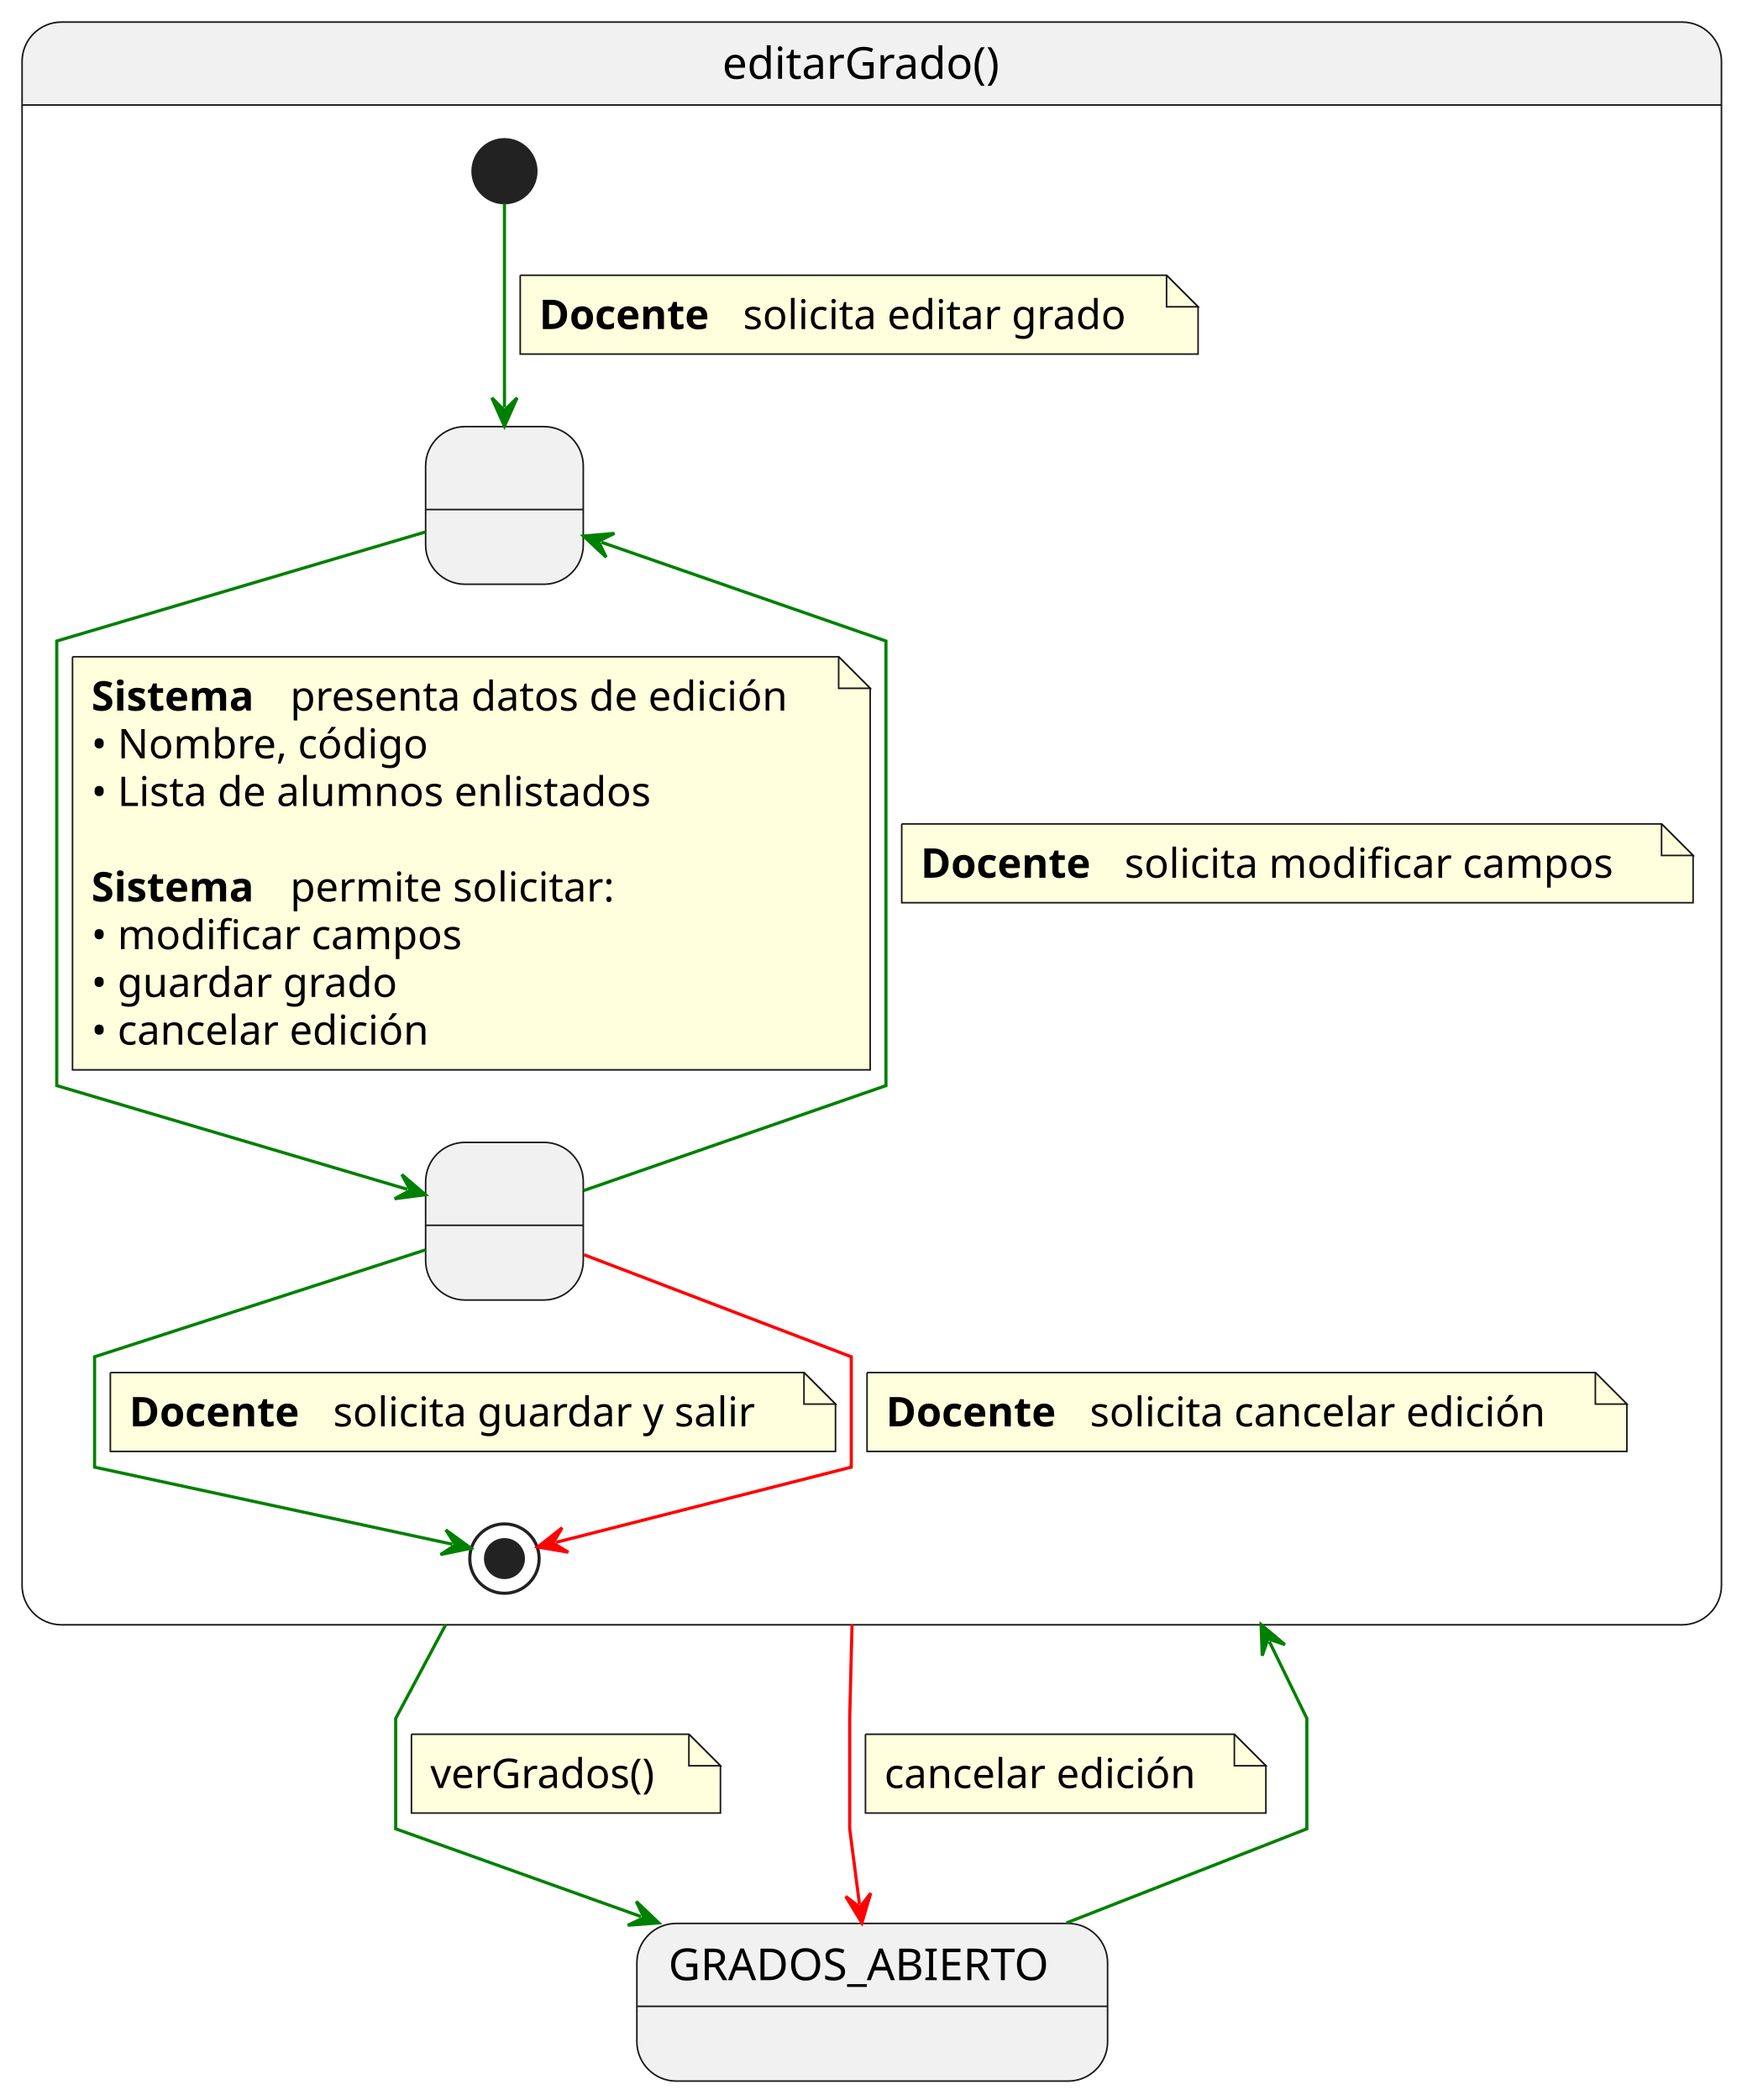
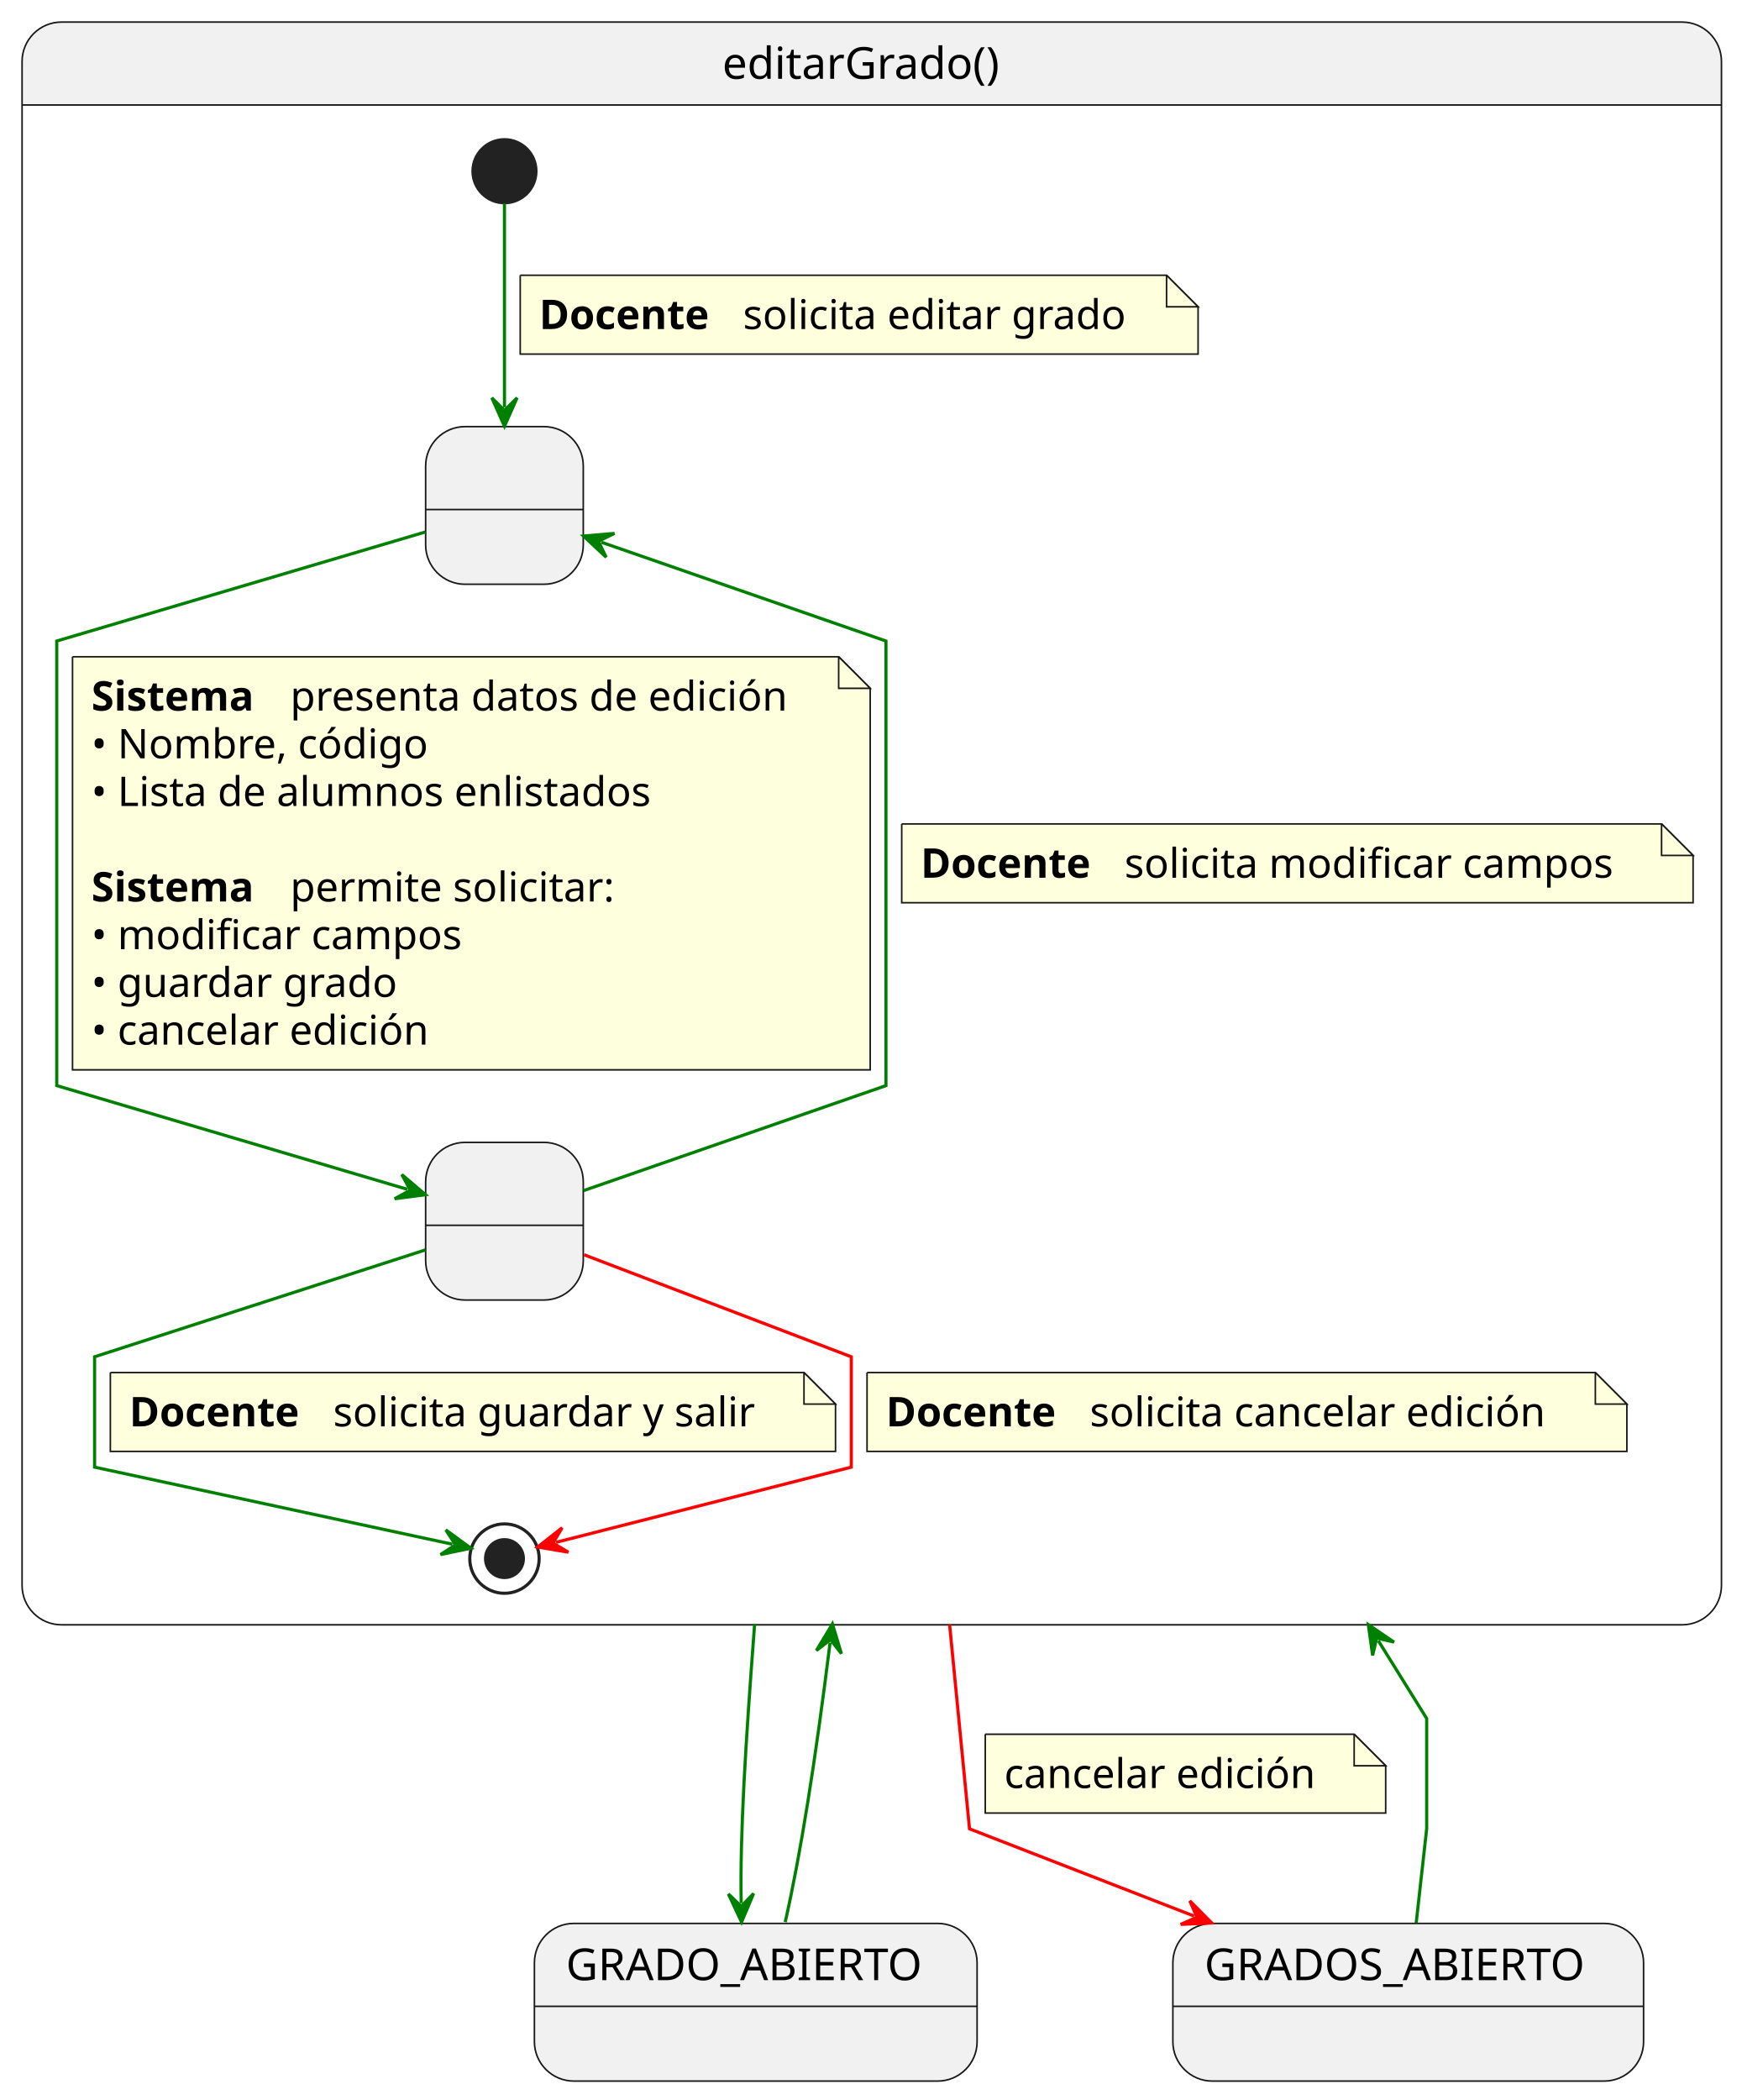
<svg xmlns="http://www.w3.org/2000/svg" contentStyleType="text/css" data-diagram-type="STATE" height="666px" preserveAspectRatio="none" style="width:559px;height:666px;background:#FFFFFF;" version="1.1" viewBox="0 0 559 666" width="559px" zoomAndPan="magnify">
  <defs />
  <g>
    <path d="M19.5,7 L533.5,7 A12.5,12.5 0 0 1 546,19.5 L546,33.297 L7,33.297 L7,19.5 A12.5,12.5 0 0 1 19.5,7" fill="#F1F1F1" />
    <rect fill="none" height="508.297" rx="12.5" ry="12.5" style="stroke:#181818;stroke-width:0.5;" width="539" x="7" y="7" />
    <line style="stroke:#181818;stroke-width:0.5;" x1="7" x2="546" y1="33.297" y2="33.297" />
    <text fill="#000000" font-family="sans-serif" font-size="14" lengthAdjust="spacing" textLength="94.773" x="229.113" y="24.995">editarGrado()</text>
    <g id="editarGrado.EditandoDatos">
      <rect fill="#F1F1F1" height="50" rx="12.5" ry="12.5" style="stroke:#181818;stroke-width:0.5;" width="50" x="135" y="135.297" />
      <line style="stroke:#181818;stroke-width:0.5;" x1="135" x2="185" y1="161.594" y2="161.594" />
      <text fill="#000000" font-family="sans-serif" font-size="14" lengthAdjust="spacing" textLength="4.45" x="157.775" y="153.292"> </text>
    </g>
    <g id="editarGrado.GuardandoDatos">
      <rect fill="#F1F1F1" height="50" rx="12.5" ry="12.5" style="stroke:#181818;stroke-width:0.5;" width="50" x="135" y="362.297" />
      <line style="stroke:#181818;stroke-width:0.5;" x1="135" x2="185" y1="388.594" y2="388.594" />
      <text fill="#000000" font-family="sans-serif" font-size="14" lengthAdjust="spacing" textLength="4.45" x="157.775" y="380.292"> </text>
    </g>
    <ellipse cx="160" cy="54.297" fill="#222222" rx="10" ry="10" style="stroke:#222222;stroke-width:1;" />
    <ellipse cx="160" cy="494.297" fill="none" rx="11" ry="11" style="stroke:#222222;stroke-width:1;" />
    <ellipse cx="160" cy="494.297" fill="#222222" rx="6" ry="6" style="stroke:#222222;stroke-width:1;" />
    <g class="link" data-entity-1=".start.editarGrado" data-entity-2="EditandoDatos" data-source-line="8" data-uid="lnk3" id="link_.start.editarGrado_EditandoDatos">
      <path d="M160,64.527 C160,80.237 160,106.657 160,129.167" fill="none" id="*start*editarGrado-to-EditandoDatos" style="stroke:#008000;stroke-width:1;" />
      <polygon fill="#008000" points="160,135.167,164,126.167,160,130.167,156,126.167,160,135.167" style="stroke:#008000;stroke-width:1;" />
      <path d="M165,87.297 L165,112.297 L380,112.297 L380,97.297 L370,87.297 L165,87.297" fill="#FEFFDD" style="stroke:#181818;stroke-width:0.5;" />
      <path d="M370,87.297 L370,97.297 L380,97.297 L370,87.297" fill="#FEFFDD" style="stroke:#181818;stroke-width:0.5;" />
      <text fill="#000000" font-family="sans-serif" font-size="13" font-weight="bold" lengthAdjust="spacing" textLength="60.531" x="171" y="104.364">Docente</text>
      <text fill="#000000" font-family="sans-serif" font-size="13" lengthAdjust="spacing" textLength="130.076" x="235.664" y="104.364">solicita editar grado</text>
    </g>
    <g class="link" data-entity-1="EditandoDatos" data-entity-2="GuardandoDatos" data-source-line="13" data-uid="lnk4" id="link_EditandoDatos_GuardandoDatos">
      <path d="M134.94,168.707 C94.17,180.767 18,203.297 18,203.297 C18,203.297 18,344.297 18,344.297 C18,344.297 88.416,365.125 129.186,377.185" fill="none" id="EditandoDatos-to-GuardandoDatos" style="stroke:#008000;stroke-width:1;" />
      <polygon fill="#008000" points="134.94,378.887,127.444,372.498,130.145,377.469,125.175,380.17,134.94,378.887" style="stroke:#008000;stroke-width:1;" />
      <path d="M23,208.297 L23,339.297 L276,339.297 L276,218.297 L266,208.297 L23,208.297" fill="#FEFFDD" style="stroke:#181818;stroke-width:0.5;" />
      <path d="M266,208.297 L266,218.297 L276,218.297 L266,208.297" fill="#FEFFDD" style="stroke:#181818;stroke-width:0.5;" />
      <text fill="#000000" font-family="sans-serif" font-size="13" font-weight="bold" lengthAdjust="spacing" textLength="58.906" x="29" y="225.364">Sistema</text>
      <text fill="#000000" font-family="sans-serif" font-size="13" lengthAdjust="spacing" textLength="169.171" x="92.039" y="225.364">presenta datos de edición</text>
      <text fill="#000000" font-family="sans-serif" font-size="13" lengthAdjust="spacing" textLength="115.172" x="29" y="240.497">• Nombre, código</text>
      <text fill="#000000" font-family="sans-serif" font-size="13" lengthAdjust="spacing" textLength="192.861" x="29" y="255.629">• Lista de alumnos enlistados</text>
      <text fill="#000000" font-family="sans-serif" font-size="13" lengthAdjust="spacing" textLength="4.132" x="29" y="270.762"> </text>
      <text fill="#000000" font-family="sans-serif" font-size="13" font-weight="bold" lengthAdjust="spacing" textLength="58.906" x="29" y="285.895">Sistema</text>
      <text fill="#000000" font-family="sans-serif" font-size="13" lengthAdjust="spacing" textLength="110.595" x="92.039" y="285.895">permite solicitar:</text>
      <text fill="#000000" font-family="sans-serif" font-size="13" lengthAdjust="spacing" textLength="127.816" x="29" y="301.028">• modificar campos</text>
      <text fill="#000000" font-family="sans-serif" font-size="13" lengthAdjust="spacing" textLength="105.066" x="29" y="316.161">• guardar grado</text>
      <text fill="#000000" font-family="sans-serif" font-size="13" lengthAdjust="spacing" textLength="118.168" x="29" y="331.293">• cancelar edición</text>
    </g>
    <g class="link" data-entity-1="GuardandoDatos" data-entity-2="EditandoDatos" data-source-line="25" data-uid="lnk5" id="link_GuardandoDatos_EditandoDatos">
      <path d="M185.07,377.597 C220.51,365.297 281,344.297 281,344.297 C281,344.297 281,203.297 281,203.297 C281,203.297 226.178,184.264 190.738,171.964" fill="none" id="GuardandoDatos-to-EditandoDatos" style="stroke:#008000;stroke-width:1;" />
      <polygon fill="#008000" points="185.07,169.997,192.261,176.727,189.794,171.636,194.884,169.169,185.07,169.997" style="stroke:#008000;stroke-width:1;" />
      <path d="M286,261.297 L286,286.297 L537,286.297 L537,271.297 L527,261.297 L286,261.297" fill="#FEFFDD" style="stroke:#181818;stroke-width:0.5;" />
      <path d="M527,261.297 L527,271.297 L537,271.297 L527,261.297" fill="#FEFFDD" style="stroke:#181818;stroke-width:0.5;" />
      <text fill="#000000" font-family="sans-serif" font-size="13" font-weight="bold" lengthAdjust="spacing" textLength="60.531" x="292" y="278.364">Docente</text>
      <text fill="#000000" font-family="sans-serif" font-size="13" lengthAdjust="spacing" textLength="165.921" x="356.664" y="278.364">solicita modificar campos</text>
    </g>
    <g class="link" data-entity-1="GuardandoDatos" data-entity-2=".end.editarGrado" data-source-line="30" data-uid="lnk7" id="link_GuardandoDatos_.end.editarGrado">
      <path d="M134.93,396.397 C97.16,408.597 30,430.297 30,430.297 C30,430.297 30,465.297 30,465.297 C30,465.297 112.445,483.053 143.495,489.743" fill="none" id="GuardandoDatos-to-*end*editarGrado" style="stroke:#008000;stroke-width:1;" />
      <polygon fill="#008000" points="149.36,491.007,141.404,485.201,144.472,489.954,139.719,493.022,149.36,491.007" style="stroke:#008000;stroke-width:1;" />
      <path d="M35,435.297 L35,460.297 L265,460.297 L265,445.297 L255,435.297 L35,435.297" fill="#FEFFDD" style="stroke:#181818;stroke-width:0.5;" />
      <path d="M255,435.297 L255,445.297 L265,445.297 L255,435.297" fill="#FEFFDD" style="stroke:#181818;stroke-width:0.5;" />
      <text fill="#000000" font-family="sans-serif" font-size="13" font-weight="bold" lengthAdjust="spacing" textLength="60.531" x="41" y="452.364">Docente</text>
      <text fill="#000000" font-family="sans-serif" font-size="13" lengthAdjust="spacing" textLength="144.536" x="105.664" y="452.364">solicita guardar y salir</text>
    </g>
    <g class="link" data-entity-1="GuardandoDatos" data-entity-2=".end.editarGrado" data-source-line="35" data-uid="lnk8" id="link_GuardandoDatos_.end.editarGrado">
      <path d="M185.24,397.937 C217.71,410.337 270,430.297 270,430.297 C270,430.297 270,465.297 270,465.297 C270,465.297 203.894,482.126 176.364,489.136" fill="none" id="GuardandoDatos-to-*end*editarGrado-1" style="stroke:#FF0000;stroke-width:1;" />
      <polygon fill="#FF0000" points="170.55,490.617,180.259,492.272,175.395,489.383,178.285,484.52,170.55,490.617" style="stroke:#FF0000;stroke-width:1;" />
      <path d="M275,435.297 L275,460.297 L516,460.297 L516,445.297 L506,435.297 L275,435.297" fill="#FEFFDD" style="stroke:#181818;stroke-width:0.5;" />
      <path d="M506,435.297 L506,445.297 L516,445.297 L506,435.297" fill="#FEFFDD" style="stroke:#181818;stroke-width:0.5;" />
      <text fill="#000000" font-family="sans-serif" font-size="13" font-weight="bold" lengthAdjust="spacing" textLength="60.531" x="281" y="452.364">Docente</text>
      <text fill="#000000" font-family="sans-serif" font-size="13" lengthAdjust="spacing" textLength="156.273" x="345.664" y="452.364">solicita cancelar edición</text>
    </g>
+     <g id="GRADO_ABIERTO">
+       <rect fill="#F1F1F1" height="50" rx="12.5" ry="12.5" style="stroke:#181818;stroke-width:0.5;" width="140.408" x="169.5" y="610" />
+       <line style="stroke:#181818;stroke-width:0.5;" x1="169.5" x2="309.908" y1="636.297" y2="636.297" />
+       <text fill="#000000" font-family="sans-serif" font-size="14" lengthAdjust="spacing" textLength="120.408" x="179.5" y="627.995">GRADO_ABIERTO</text>
+     </g>
    <g id="GRADOS_ABIERTO">
-       <rect fill="#F1F1F1" height="50" rx="12.5" ry="12.5" style="stroke:#181818;stroke-width:0.5;" width="149.295" x="202" y="610" />
-       <line style="stroke:#181818;stroke-width:0.5;" x1="202" x2="351.295" y1="636.297" y2="636.297" />
-       <text fill="#000000" font-family="sans-serif" font-size="14" lengthAdjust="spacing" textLength="129.295" x="212" y="627.995">GRADOS_ABIERTO</text>
+       <rect fill="#F1F1F1" height="50" rx="12.5" ry="12.5" style="stroke:#181818;stroke-width:0.5;" width="149.295" x="372" y="610" />
+       <line style="stroke:#181818;stroke-width:0.5;" x1="372" x2="521.295" y1="636.297" y2="636.297" />
+       <text fill="#000000" font-family="sans-serif" font-size="14" lengthAdjust="spacing" textLength="129.295" x="382" y="627.995">GRADOS_ABIERTO</text>
    </g>
-     <g class="link" data-entity-1="GRADOS_ABIERTO" data-entity-2="editarGrado" data-source-line="42" data-uid="lnk10" id="link_GRADOS_ABIERTO_editarGrado">
-       <path d="M338.23,609.84 C374.98,595.47 414.5,580 414.5,580 C414.5,580 414.5,545 414.5,545 C414.5,545 411.551,538.942 402.621,520.642" fill="none" id="GRADOS_ABIERTO-to-editarGrado" style="stroke:#008000;stroke-width:1;" />
-       <polygon fill="#008000" points="399.99,515.25,400.342,525.093,402.183,519.744,407.532,521.584,399.99,515.25" style="stroke:#008000;stroke-width:1;" />
+     <g class="link" data-entity-1="GRADO_ABIERTO" data-entity-2="editarGrado" data-source-line="42" data-uid="lnk10" id="link_GRADO_ABIERTO_editarGrado">
+       <path d="M249.05,609.58 C253.94,587.89 258.458,559.634 263.278,520.974" fill="none" id="GRADO_ABIERTO-to-editarGrado" style="stroke:#008000;stroke-width:1;" />
+       <polygon fill="#008000" points="264.02,515.02,258.937,523.456,263.401,519.982,266.876,524.446,264.02,515.02" style="stroke:#008000;stroke-width:1;" />
    </g>
-     <g class="link" data-entity-1="editarGrado" data-entity-2="GRADOS_ABIERTO" data-source-line="44" data-uid="lnk11" id="link_editarGrado_GRADOS_ABIERTO">
-       <path d="M141.37,515.25 C131.61,533.55 125.5,545 125.5,545 C125.5,545 125.5,580 125.5,580 C125.5,580 163.1,593.45 203.3,607.82" fill="none" id="editarGrado-to-GRADOS_ABIERTO" style="stroke:#008000;stroke-width:1;" />
-       <polygon fill="#008000" points="208.95,609.84,201.822,603.044,204.242,608.157,199.129,610.577,208.95,609.84" style="stroke:#008000;stroke-width:1;" />
-       <path d="M130.5,550 L130.5,575 L228.5,575 L228.5,560 L218.5,550 L130.5,550" fill="#FEFFDD" style="stroke:#181818;stroke-width:0.5;" />
-       <path d="M218.5,550 L218.5,560 L228.5,560 L218.5,550" fill="#FEFFDD" style="stroke:#181818;stroke-width:0.5;" />
-       <text fill="#000000" font-family="sans-serif" font-size="13" lengthAdjust="spacing" textLength="77.543" x="136.5" y="567.067">verGrados()</text>
+     <g class="link" data-entity-1="editarGrado" data-entity-2="GRADO_ABIERTO" data-source-line="46" data-uid="lnk13" id="link_editarGrado_GRADO_ABIERTO">
+       <path d="M239.35,515.02 C236.43,553.68 234.664,581.891 235.084,603.581" fill="none" id="editarGrado-to-GRADO_ABIERTO" style="stroke:#008000;stroke-width:1;" />
+       <polygon fill="#008000" points="235.2,609.58,239.025,600.504,235.103,604.581,231.026,600.659,235.2,609.58" style="stroke:#008000;stroke-width:1;" />
    </g>
-     <g class="link" data-entity-1="editarGrado" data-entity-2="GRADOS_ABIERTO" data-source-line="49" data-uid="lnk12" id="link_editarGrado_GRADOS_ABIERTO">
-       <path d="M270.24,515.25 C269.78,533.55 269.5,545 269.5,545 C269.5,545 269.5,580 269.5,580 C269.5,580 270.726,589.52 272.596,603.89" fill="none" id="editarGrado-to-GRADOS_ABIERTO-1" style="stroke:#FF0000;stroke-width:1;" />
-       <polygon fill="#FF0000" points="273.37,609.84,276.175,600.399,272.725,604.882,268.242,601.431,273.37,609.84" style="stroke:#FF0000;stroke-width:1;" />
-       <path d="M274.5,550 L274.5,575 L401.5,575 L401.5,560 L391.5,550 L274.5,550" fill="#FEFFDD" style="stroke:#181818;stroke-width:0.5;" />
-       <path d="M391.5,550 L391.5,560 L401.5,560 L391.5,550" fill="#FEFFDD" style="stroke:#181818;stroke-width:0.5;" />
-       <text fill="#000000" font-family="sans-serif" font-size="13" lengthAdjust="spacing" textLength="106.368" x="280.5" y="567.067">cancelar edición</text>
+     <g class="link" data-entity-1="GRADOS_ABIERTO" data-entity-2="editarGrado" data-source-line="44" data-uid="lnk12" id="link_GRADOS_ABIERTO_editarGrado">
+       <path d="M449.18,609.84 C450.78,595.47 452.5,580 452.5,580 C452.5,580 452.5,545 452.5,545 C452.5,545 448.548,538.645 437.168,520.345" fill="none" id="GRADOS_ABIERTO-to-editarGrado" style="stroke:#008000;stroke-width:1;" />
+       <polygon fill="#008000" points="434,515.25,435.356,525.005,436.64,519.496,442.149,520.78,434,515.25" style="stroke:#008000;stroke-width:1;" />
+     </g>
+     <g class="link" data-entity-1="editarGrado" data-entity-2="GRADOS_ABIERTO" data-source-line="48" data-uid="lnk14" id="link_editarGrado_GRADOS_ABIERTO">
+       <path d="M301.19,515.26 C304.89,553.25 307.5,580 307.5,580 C307.5,580 341.717,593.298 378.727,607.668" fill="none" id="editarGrado-to-GRADOS_ABIERTO" style="stroke:#FF0000;stroke-width:1;" />
+       <polygon fill="#FF0000" points="384.32,609.84,377.378,602.854,379.659,608.03,374.482,610.311,384.32,609.84" style="stroke:#FF0000;stroke-width:1;" />
+       <path d="M312.5,550 L312.5,575 L439.5,575 L439.5,560 L429.5,550 L312.5,550" fill="#FEFFDD" style="stroke:#181818;stroke-width:0.5;" />
+       <path d="M429.5,550 L429.5,560 L439.5,560 L429.5,550" fill="#FEFFDD" style="stroke:#181818;stroke-width:0.5;" />
+       <text fill="#000000" font-family="sans-serif" font-size="13" lengthAdjust="spacing" textLength="106.368" x="318.5" y="567.067">cancelar edición</text>
    </g>
  </g>
</svg>
